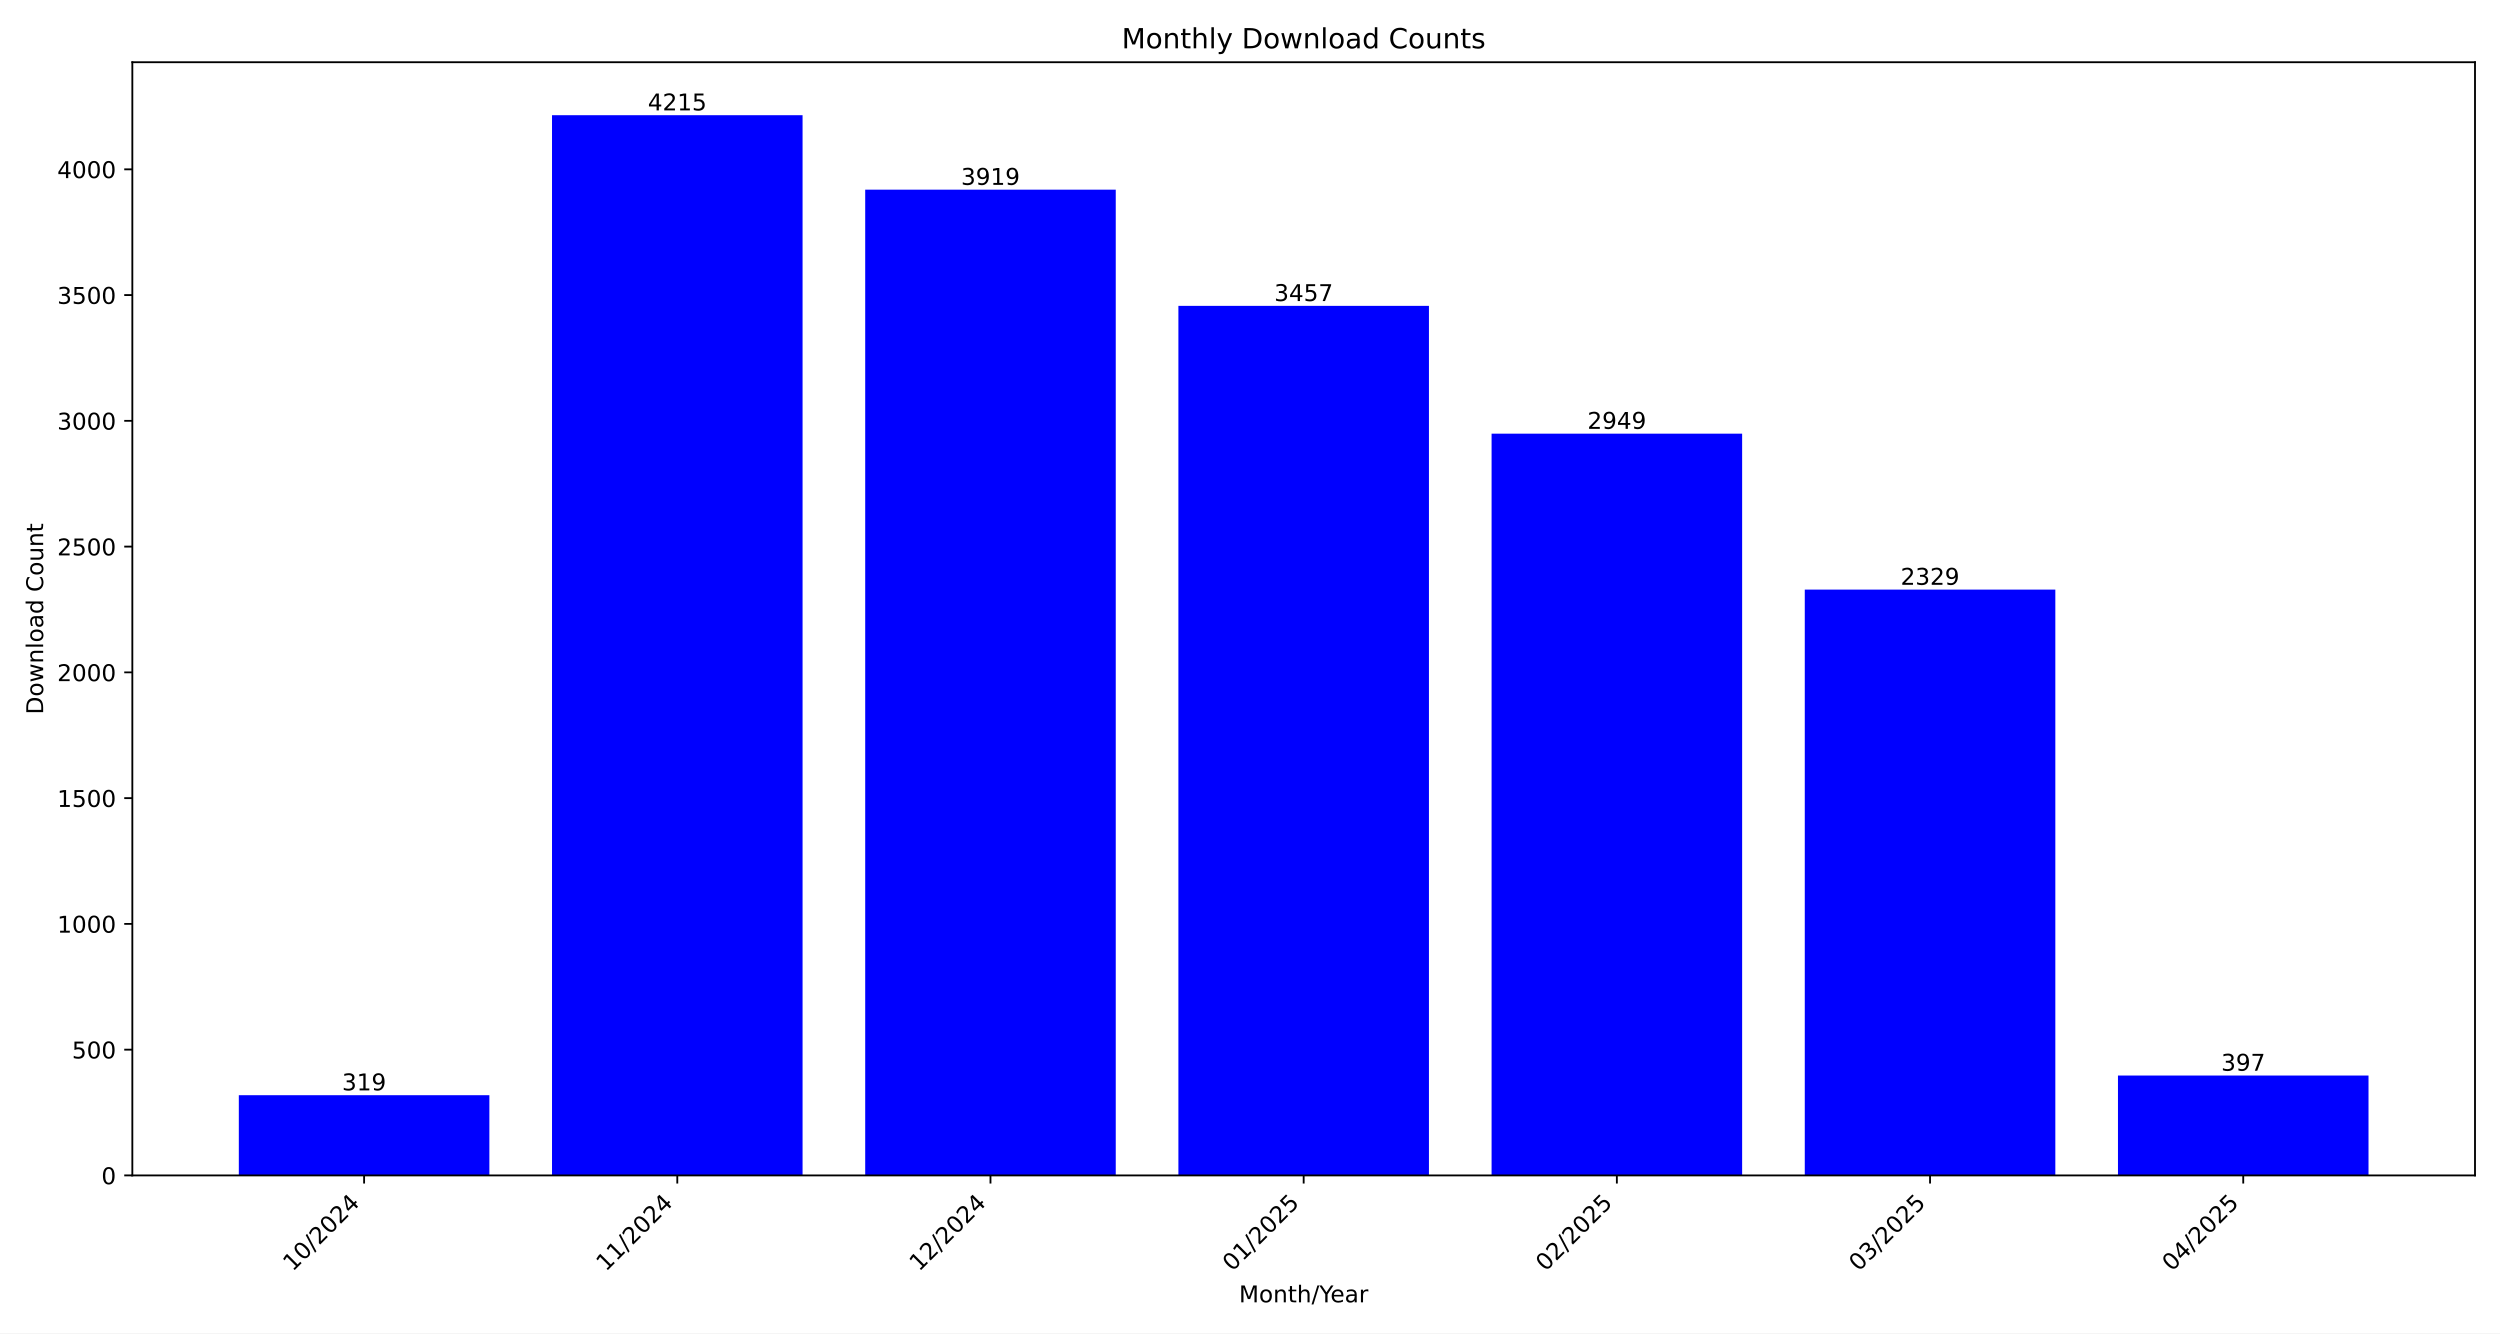
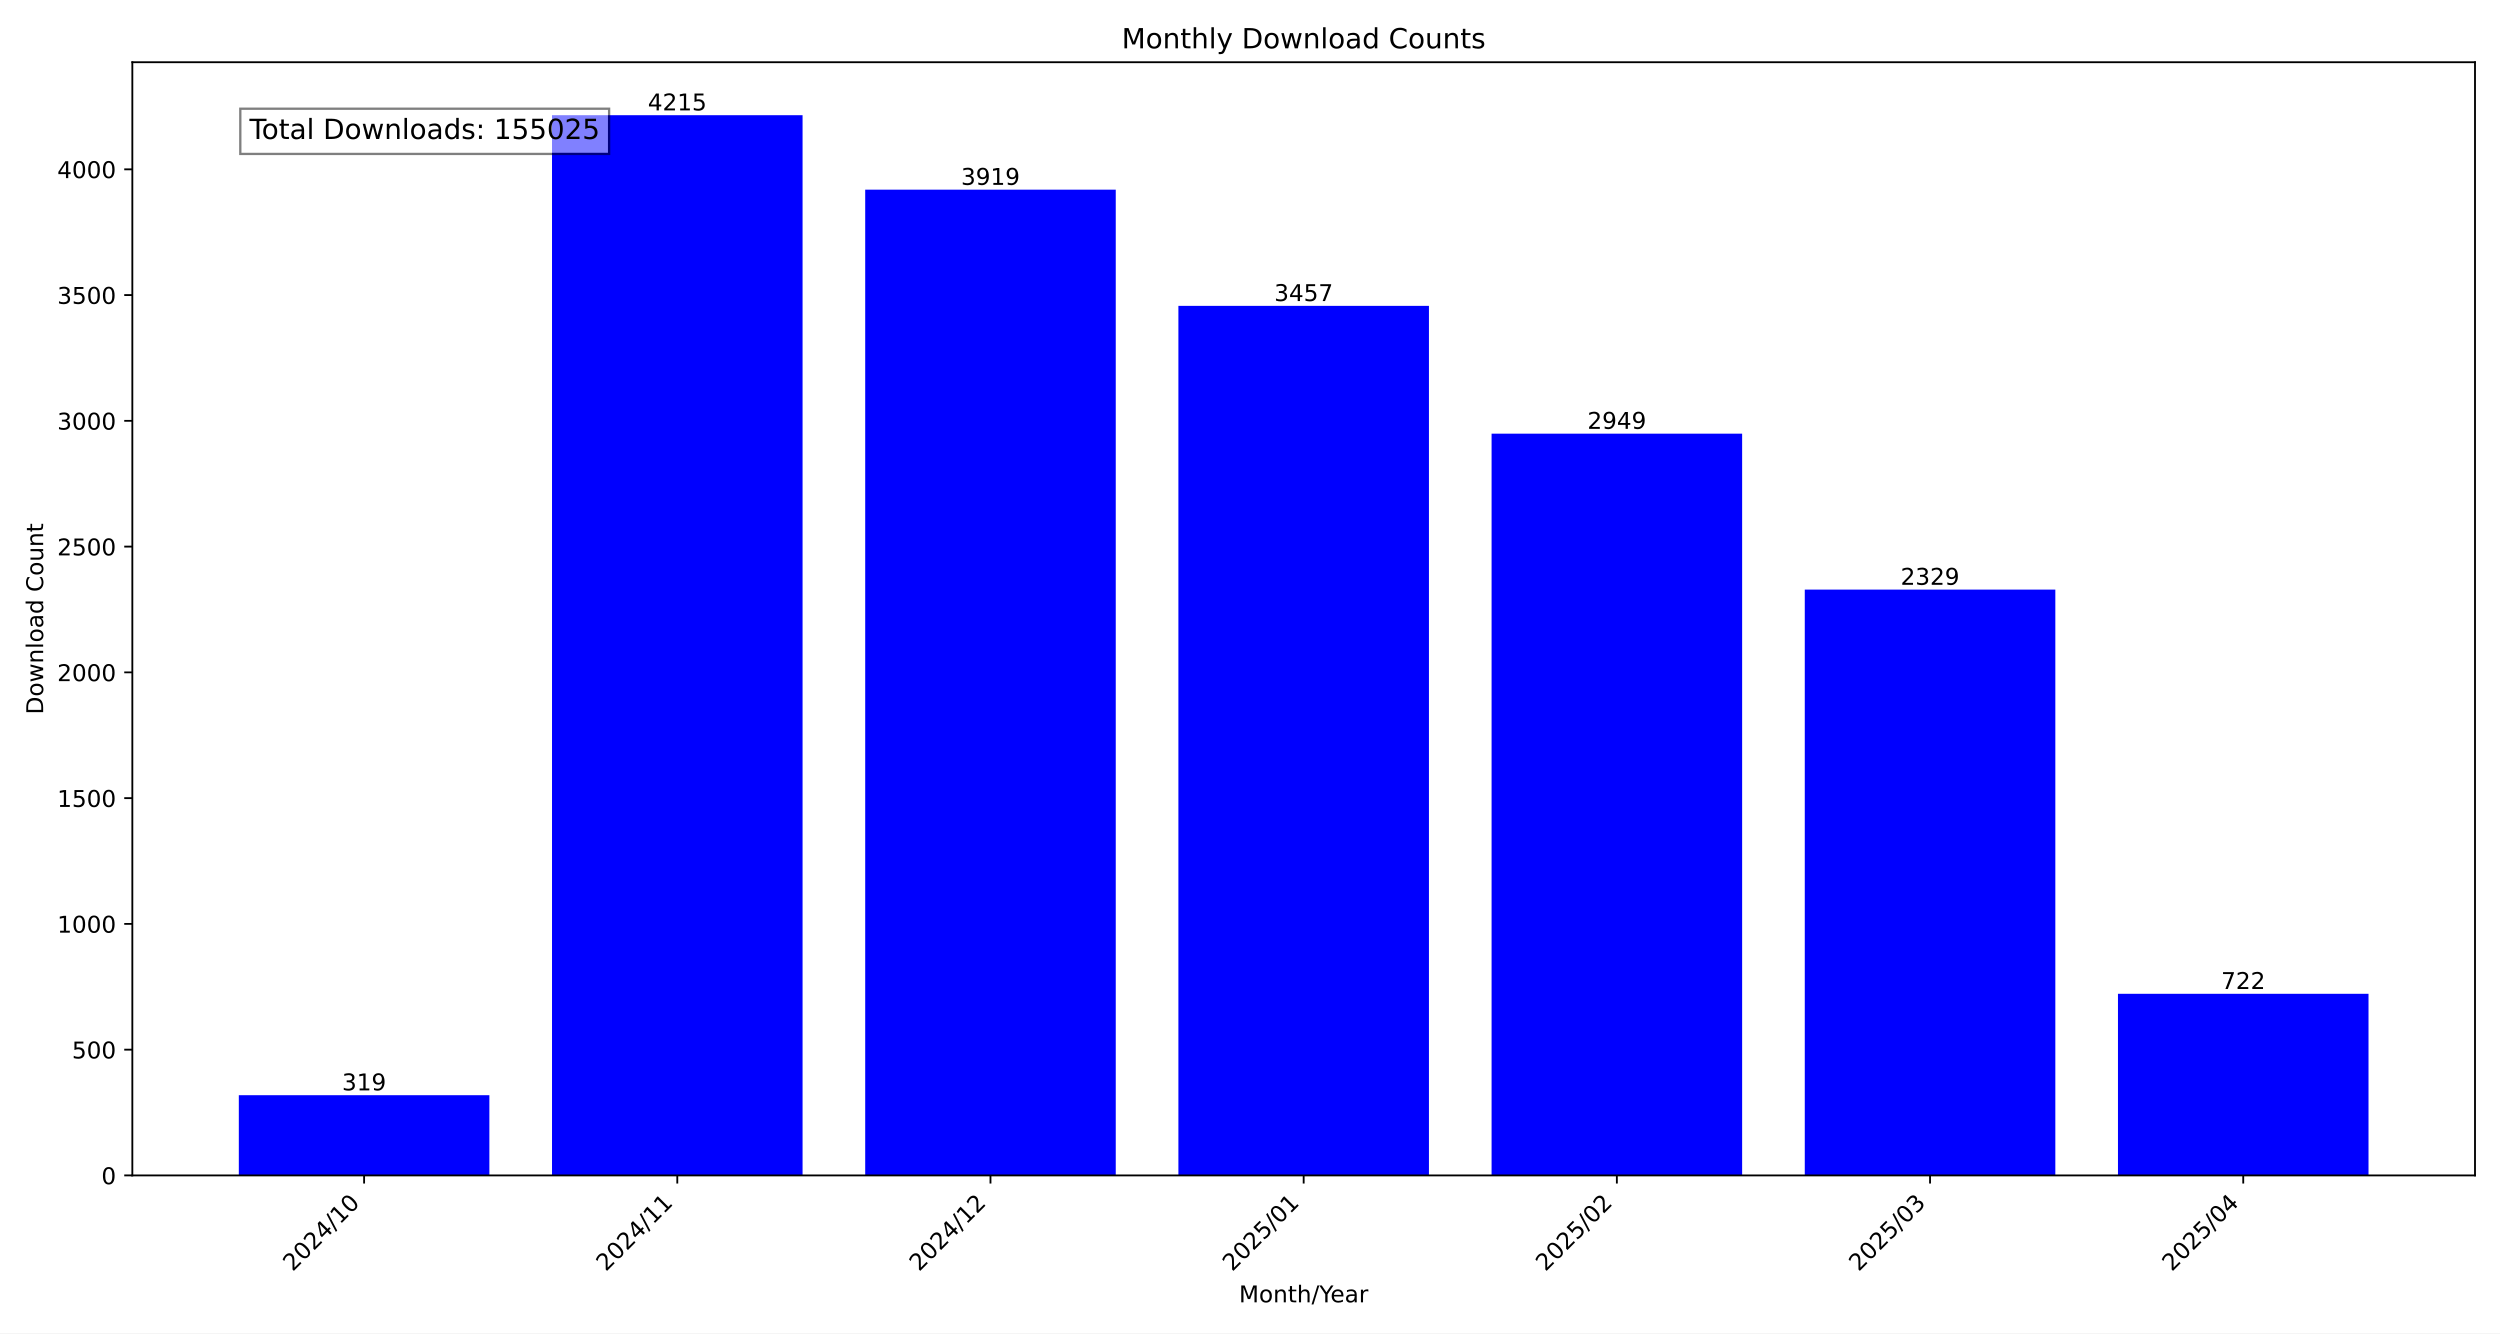
<svg xmlns="http://www.w3.org/2000/svg" xmlns:xlink="http://www.w3.org/1999/xlink" width="1080pt" height="576pt" viewBox="0 0 1080 576" version="1.1">
  <defs>
    <style type="text/css">*{stroke-linejoin: round; stroke-linecap: butt}</style>
  </defs>
  <g id="figure_1">
    <g id="patch_1">
      <path d="M 0 576  L 1080 576  L 1080 0  L 0 0  z " style="fill: #ffffff" />
    </g>
    <g id="axes_1">
      <g id="patch_2">
        <path d="M 57.17 507.782  L 1069.2 507.782  L 1069.2 26.88  L 57.17 26.88  z " style="fill: #ffffff" />
      </g>
      <g id="patch_3">
-         <path d="M 103.171 507.782  L 211.41 507.782  L 211.41 473.119  L 103.171 473.119  z " clip-path="url(#p1154b52219)" style="fill: #0000ff" />
+         <path d="M 103.171 507.782  L 211.41 507.782  L 211.41 473.119  L 103.171 473.119  z " clip-path="url(#p91e2929de5)" style="fill: #0000ff" />
      </g>
      <g id="patch_4">
-         <path d="M 238.469 507.782  L 346.708 507.782  L 346.708 49.78  L 238.469 49.78  z " clip-path="url(#p1154b52219)" style="fill: #0000ff" />
+         <path d="M 238.469 507.782  L 346.708 507.782  L 346.708 49.78  L 238.469 49.78  z " clip-path="url(#p91e2929de5)" style="fill: #0000ff" />
      </g>
      <g id="patch_5">
-         <path d="M 373.768 507.782  L 482.006 507.782  L 482.006 81.943  L 373.768 81.943  z " clip-path="url(#p1154b52219)" style="fill: #0000ff" />
+         <path d="M 373.768 507.782  L 482.006 507.782  L 482.006 81.943  L 373.768 81.943  z " clip-path="url(#p91e2929de5)" style="fill: #0000ff" />
      </g>
      <g id="patch_6">
-         <path d="M 509.066 507.782  L 617.304 507.782  L 617.304 132.144  L 509.066 132.144  z " clip-path="url(#p1154b52219)" style="fill: #0000ff" />
+         <path d="M 509.066 507.782  L 617.304 507.782  L 617.304 132.144  L 509.066 132.144  z " clip-path="url(#p91e2929de5)" style="fill: #0000ff" />
      </g>
      <g id="patch_7">
-         <path d="M 644.364 507.782  L 752.602 507.782  L 752.602 187.344  L 644.364 187.344  z " clip-path="url(#p1154b52219)" style="fill: #0000ff" />
+         <path d="M 644.364 507.782  L 752.602 507.782  L 752.602 187.344  L 644.364 187.344  z " clip-path="url(#p91e2929de5)" style="fill: #0000ff" />
      </g>
      <g id="patch_8">
-         <path d="M 779.662 507.782  L 887.901 507.782  L 887.901 254.713  L 779.662 254.713  z " clip-path="url(#p1154b52219)" style="fill: #0000ff" />
+         <path d="M 779.662 507.782  L 887.901 507.782  L 887.901 254.713  L 779.662 254.713  z " clip-path="url(#p91e2929de5)" style="fill: #0000ff" />
      </g>
      <g id="patch_9">
-         <path d="M 914.96 507.782  L 1023.199 507.782  L 1023.199 464.644  L 914.96 464.644  z " clip-path="url(#p1154b52219)" style="fill: #0000ff" />
+         <path d="M 914.96 507.782  L 1023.199 507.782  L 1023.199 429.329  L 914.96 429.329  z " clip-path="url(#p91e2929de5)" style="fill: #0000ff" />
      </g>
      <g id="matplotlib.axis_1">
        <g id="xtick_1">
          <g id="line2d_1">
            <defs>
-               <path id="mf50c41697f" d="M 0 0  L 0 3.5  " style="stroke: #000000; stroke-width: 0.8" />
+               <path id="m650f4f6c15" d="M 0 0  L 0 3.5  " style="stroke: #000000; stroke-width: 0.8" />
            </defs>
            <g>
-               <use xlink:href="#mf50c41697f" x="157.291" y="507.782" style="stroke: #000000; stroke-width: 0.8" />
+               <use xlink:href="#m650f4f6c15" x="157.291" y="507.782" style="stroke: #000000; stroke-width: 0.8" />
            </g>
          </g>
          <g id="text_1">
            <g transform="translate(126.4442 549.5306) rotate(-45) scale(0.1 -0.1)">
              <defs>
+                 <path id="DejaVuSans-32" d="M 1228 531  L 3431 531  L 3431 0  L 469 0  L 469 531  Q 828 903 1448 1529  Q 2069 2156 2228 2338  Q 2531 2678 2651 2914  Q 2772 3150 2772 3378  Q 2772 3750 2511 3984  Q 2250 4219 1831 4219  Q 1534 4219 1204 4116  Q 875 4013 500 3803  L 500 4441  Q 881 4594 1212 4672  Q 1544 4750 1819 4750  Q 2544 4750 2975 4387  Q 3406 4025 3406 3419  Q 3406 3131 3298 2873  Q 3191 2616 2906 2266  Q 2828 2175 2409 1742  Q 1991 1309 1228 531  z " transform="scale(0.015625)" />
+                 <path id="DejaVuSans-30" d="M 2034 4250  Q 1547 4250 1301 3770  Q 1056 3291 1056 2328  Q 1056 1369 1301 889  Q 1547 409 2034 409  Q 2525 409 2770 889  Q 3016 1369 3016 2328  Q 3016 3291 2770 3770  Q 2525 4250 2034 4250  z M 2034 4750  Q 2819 4750 3233 4129  Q 3647 3509 3647 2328  Q 3647 1150 3233 529  Q 2819 -91 2034 -91  Q 1250 -91 836 529  Q 422 1150 422 2328  Q 422 3509 836 4129  Q 1250 4750 2034 4750  z " transform="scale(0.015625)" />
+                 <path id="DejaVuSans-34" d="M 2419 4116  L 825 1625  L 2419 1625  L 2419 4116  z M 2253 4666  L 3047 4666  L 3047 1625  L 3713 1625  L 3713 1100  L 3047 1100  L 3047 0  L 2419 0  L 2419 1100  L 313 1100  L 313 1709  L 2253 4666  z " transform="scale(0.015625)" />
+                 <path id="DejaVuSans-2f" d="M 1625 4666  L 2156 4666  L 531 -594  L 0 -594  L 1625 4666  z " transform="scale(0.015625)" />
                <path id="DejaVuSans-31" d="M 794 531  L 1825 531  L 1825 4091  L 703 3866  L 703 4441  L 1819 4666  L 2450 4666  L 2450 531  L 3481 531  L 3481 0  L 794 0  L 794 531  z " transform="scale(0.015625)" />
-                 <path id="DejaVuSans-30" d="M 2034 4250  Q 1547 4250 1301 3770  Q 1056 3291 1056 2328  Q 1056 1369 1301 889  Q 1547 409 2034 409  Q 2525 409 2770 889  Q 3016 1369 3016 2328  Q 3016 3291 2770 3770  Q 2525 4250 2034 4250  z M 2034 4750  Q 2819 4750 3233 4129  Q 3647 3509 3647 2328  Q 3647 1150 3233 529  Q 2819 -91 2034 -91  Q 1250 -91 836 529  Q 422 1150 422 2328  Q 422 3509 836 4129  Q 1250 4750 2034 4750  z " transform="scale(0.015625)" />
-                 <path id="DejaVuSans-2f" d="M 1625 4666  L 2156 4666  L 531 -594  L 0 -594  L 1625 4666  z " transform="scale(0.015625)" />
-                 <path id="DejaVuSans-32" d="M 1228 531  L 3431 531  L 3431 0  L 469 0  L 469 531  Q 828 903 1448 1529  Q 2069 2156 2228 2338  Q 2531 2678 2651 2914  Q 2772 3150 2772 3378  Q 2772 3750 2511 3984  Q 2250 4219 1831 4219  Q 1534 4219 1204 4116  Q 875 4013 500 3803  L 500 4441  Q 881 4594 1212 4672  Q 1544 4750 1819 4750  Q 2544 4750 2975 4387  Q 3406 4025 3406 3419  Q 3406 3131 3298 2873  Q 3191 2616 2906 2266  Q 2828 2175 2409 1742  Q 1991 1309 1228 531  z " transform="scale(0.015625)" />
-                 <path id="DejaVuSans-34" d="M 2419 4116  L 825 1625  L 2419 1625  L 2419 4116  z M 2253 4666  L 3047 4666  L 3047 1625  L 3713 1625  L 3713 1100  L 3047 1100  L 3047 0  L 2419 0  L 2419 1100  L 313 1100  L 313 1709  L 2253 4666  z " transform="scale(0.015625)" />
              </defs>
-               <use xlink:href="#DejaVuSans-31" />
-               <use xlink:href="#DejaVuSans-30" x="63.623" />
-               <use xlink:href="#DejaVuSans-2f" x="127.246" />
-               <use xlink:href="#DejaVuSans-32" x="160.938" />
-               <use xlink:href="#DejaVuSans-30" x="224.561" />
-               <use xlink:href="#DejaVuSans-32" x="288.184" />
-               <use xlink:href="#DejaVuSans-34" x="351.807" />
+               <use xlink:href="#DejaVuSans-32" />
+               <use xlink:href="#DejaVuSans-30" x="63.623" />
+               <use xlink:href="#DejaVuSans-32" x="127.246" />
+               <use xlink:href="#DejaVuSans-34" x="190.869" />
+               <use xlink:href="#DejaVuSans-2f" x="254.492" />
+               <use xlink:href="#DejaVuSans-31" x="288.184" />
+               <use xlink:href="#DejaVuSans-30" x="351.807" />
            </g>
          </g>
        </g>
        <g id="xtick_2">
          <g id="line2d_2">
            <g>
-               <use xlink:href="#mf50c41697f" x="292.589" y="507.782" style="stroke: #000000; stroke-width: 0.8" />
+               <use xlink:href="#m650f4f6c15" x="292.589" y="507.782" style="stroke: #000000; stroke-width: 0.8" />
            </g>
          </g>
          <g id="text_2">
            <g transform="translate(261.7423 549.5306) rotate(-45) scale(0.1 -0.1)">
-               <use xlink:href="#DejaVuSans-31" />
-               <use xlink:href="#DejaVuSans-31" x="63.623" />
-               <use xlink:href="#DejaVuSans-2f" x="127.246" />
-               <use xlink:href="#DejaVuSans-32" x="160.938" />
-               <use xlink:href="#DejaVuSans-30" x="224.561" />
-               <use xlink:href="#DejaVuSans-32" x="288.184" />
-               <use xlink:href="#DejaVuSans-34" x="351.807" />
+               <use xlink:href="#DejaVuSans-32" />
+               <use xlink:href="#DejaVuSans-30" x="63.623" />
+               <use xlink:href="#DejaVuSans-32" x="127.246" />
+               <use xlink:href="#DejaVuSans-34" x="190.869" />
+               <use xlink:href="#DejaVuSans-2f" x="254.492" />
+               <use xlink:href="#DejaVuSans-31" x="288.184" />
+               <use xlink:href="#DejaVuSans-31" x="351.807" />
            </g>
          </g>
        </g>
        <g id="xtick_3">
          <g id="line2d_3">
            <g>
-               <use xlink:href="#mf50c41697f" x="427.887" y="507.782" style="stroke: #000000; stroke-width: 0.8" />
+               <use xlink:href="#m650f4f6c15" x="427.887" y="507.782" style="stroke: #000000; stroke-width: 0.8" />
            </g>
          </g>
          <g id="text_3">
            <g transform="translate(397.0404 549.5306) rotate(-45) scale(0.1 -0.1)">
-               <use xlink:href="#DejaVuSans-31" />
-               <use xlink:href="#DejaVuSans-32" x="63.623" />
-               <use xlink:href="#DejaVuSans-2f" x="127.246" />
-               <use xlink:href="#DejaVuSans-32" x="160.938" />
-               <use xlink:href="#DejaVuSans-30" x="224.561" />
-               <use xlink:href="#DejaVuSans-32" x="288.184" />
-               <use xlink:href="#DejaVuSans-34" x="351.807" />
+               <use xlink:href="#DejaVuSans-32" />
+               <use xlink:href="#DejaVuSans-30" x="63.623" />
+               <use xlink:href="#DejaVuSans-32" x="127.246" />
+               <use xlink:href="#DejaVuSans-34" x="190.869" />
+               <use xlink:href="#DejaVuSans-2f" x="254.492" />
+               <use xlink:href="#DejaVuSans-31" x="288.184" />
+               <use xlink:href="#DejaVuSans-32" x="351.807" />
            </g>
          </g>
        </g>
        <g id="xtick_4">
          <g id="line2d_4">
            <g>
-               <use xlink:href="#mf50c41697f" x="563.185" y="507.782" style="stroke: #000000; stroke-width: 0.8" />
+               <use xlink:href="#m650f4f6c15" x="563.185" y="507.782" style="stroke: #000000; stroke-width: 0.8" />
            </g>
          </g>
          <g id="text_4">
            <g transform="translate(532.3386 549.5306) rotate(-45) scale(0.1 -0.1)">
              <defs>
                <path id="DejaVuSans-35" d="M 691 4666  L 3169 4666  L 3169 4134  L 1269 4134  L 1269 2991  Q 1406 3038 1543 3061  Q 1681 3084 1819 3084  Q 2600 3084 3056 2656  Q 3513 2228 3513 1497  Q 3513 744 3044 326  Q 2575 -91 1722 -91  Q 1428 -91 1123 -41  Q 819 9 494 109  L 494 744  Q 775 591 1075 516  Q 1375 441 1709 441  Q 2250 441 2565 725  Q 2881 1009 2881 1497  Q 2881 1984 2565 2268  Q 2250 2553 1709 2553  Q 1456 2553 1204 2497  Q 953 2441 691 2322  L 691 4666  z " transform="scale(0.015625)" />
              </defs>
-               <use xlink:href="#DejaVuSans-30" />
-               <use xlink:href="#DejaVuSans-31" x="63.623" />
-               <use xlink:href="#DejaVuSans-2f" x="127.246" />
-               <use xlink:href="#DejaVuSans-32" x="160.938" />
-               <use xlink:href="#DejaVuSans-30" x="224.561" />
-               <use xlink:href="#DejaVuSans-32" x="288.184" />
-               <use xlink:href="#DejaVuSans-35" x="351.807" />
+               <use xlink:href="#DejaVuSans-32" />
+               <use xlink:href="#DejaVuSans-30" x="63.623" />
+               <use xlink:href="#DejaVuSans-32" x="127.246" />
+               <use xlink:href="#DejaVuSans-35" x="190.869" />
+               <use xlink:href="#DejaVuSans-2f" x="254.492" />
+               <use xlink:href="#DejaVuSans-30" x="288.184" />
+               <use xlink:href="#DejaVuSans-31" x="351.807" />
            </g>
          </g>
        </g>
        <g id="xtick_5">
          <g id="line2d_5">
            <g>
-               <use xlink:href="#mf50c41697f" x="698.483" y="507.782" style="stroke: #000000; stroke-width: 0.8" />
+               <use xlink:href="#m650f4f6c15" x="698.483" y="507.782" style="stroke: #000000; stroke-width: 0.8" />
            </g>
          </g>
          <g id="text_5">
            <g transform="translate(667.6367 549.5306) rotate(-45) scale(0.1 -0.1)">
-               <use xlink:href="#DejaVuSans-30" />
-               <use xlink:href="#DejaVuSans-32" x="63.623" />
-               <use xlink:href="#DejaVuSans-2f" x="127.246" />
-               <use xlink:href="#DejaVuSans-32" x="160.938" />
-               <use xlink:href="#DejaVuSans-30" x="224.561" />
-               <use xlink:href="#DejaVuSans-32" x="288.184" />
-               <use xlink:href="#DejaVuSans-35" x="351.807" />
+               <use xlink:href="#DejaVuSans-32" />
+               <use xlink:href="#DejaVuSans-30" x="63.623" />
+               <use xlink:href="#DejaVuSans-32" x="127.246" />
+               <use xlink:href="#DejaVuSans-35" x="190.869" />
+               <use xlink:href="#DejaVuSans-2f" x="254.492" />
+               <use xlink:href="#DejaVuSans-30" x="288.184" />
+               <use xlink:href="#DejaVuSans-32" x="351.807" />
            </g>
          </g>
        </g>
        <g id="xtick_6">
          <g id="line2d_6">
            <g>
-               <use xlink:href="#mf50c41697f" x="833.781" y="507.782" style="stroke: #000000; stroke-width: 0.8" />
+               <use xlink:href="#m650f4f6c15" x="833.781" y="507.782" style="stroke: #000000; stroke-width: 0.8" />
            </g>
          </g>
          <g id="text_6">
            <g transform="translate(802.9348 549.5306) rotate(-45) scale(0.1 -0.1)">
              <defs>
                <path id="DejaVuSans-33" d="M 2597 2516  Q 3050 2419 3304 2112  Q 3559 1806 3559 1356  Q 3559 666 3084 287  Q 2609 -91 1734 -91  Q 1441 -91 1130 -33  Q 819 25 488 141  L 488 750  Q 750 597 1062 519  Q 1375 441 1716 441  Q 2309 441 2620 675  Q 2931 909 2931 1356  Q 2931 1769 2642 2001  Q 2353 2234 1838 2234  L 1294 2234  L 1294 2753  L 1863 2753  Q 2328 2753 2575 2939  Q 2822 3125 2822 3475  Q 2822 3834 2567 4026  Q 2313 4219 1838 4219  Q 1578 4219 1281 4162  Q 984 4106 628 3988  L 628 4550  Q 988 4650 1302 4700  Q 1616 4750 1894 4750  Q 2613 4750 3031 4423  Q 3450 4097 3450 3541  Q 3450 3153 3228 2886  Q 3006 2619 2597 2516  z " transform="scale(0.015625)" />
              </defs>
-               <use xlink:href="#DejaVuSans-30" />
-               <use xlink:href="#DejaVuSans-33" x="63.623" />
-               <use xlink:href="#DejaVuSans-2f" x="127.246" />
-               <use xlink:href="#DejaVuSans-32" x="160.938" />
-               <use xlink:href="#DejaVuSans-30" x="224.561" />
-               <use xlink:href="#DejaVuSans-32" x="288.184" />
-               <use xlink:href="#DejaVuSans-35" x="351.807" />
+               <use xlink:href="#DejaVuSans-32" />
+               <use xlink:href="#DejaVuSans-30" x="63.623" />
+               <use xlink:href="#DejaVuSans-32" x="127.246" />
+               <use xlink:href="#DejaVuSans-35" x="190.869" />
+               <use xlink:href="#DejaVuSans-2f" x="254.492" />
+               <use xlink:href="#DejaVuSans-30" x="288.184" />
+               <use xlink:href="#DejaVuSans-33" x="351.807" />
            </g>
          </g>
        </g>
        <g id="xtick_7">
          <g id="line2d_7">
            <g>
-               <use xlink:href="#mf50c41697f" x="969.079" y="507.782" style="stroke: #000000; stroke-width: 0.8" />
+               <use xlink:href="#m650f4f6c15" x="969.079" y="507.782" style="stroke: #000000; stroke-width: 0.8" />
            </g>
          </g>
          <g id="text_7">
            <g transform="translate(938.233 549.5306) rotate(-45) scale(0.1 -0.1)">
-               <use xlink:href="#DejaVuSans-30" />
-               <use xlink:href="#DejaVuSans-34" x="63.623" />
-               <use xlink:href="#DejaVuSans-2f" x="127.246" />
-               <use xlink:href="#DejaVuSans-32" x="160.938" />
-               <use xlink:href="#DejaVuSans-30" x="224.561" />
-               <use xlink:href="#DejaVuSans-32" x="288.184" />
-               <use xlink:href="#DejaVuSans-35" x="351.807" />
+               <use xlink:href="#DejaVuSans-32" />
+               <use xlink:href="#DejaVuSans-30" x="63.623" />
+               <use xlink:href="#DejaVuSans-32" x="127.246" />
+               <use xlink:href="#DejaVuSans-35" x="190.869" />
+               <use xlink:href="#DejaVuSans-2f" x="254.492" />
+               <use xlink:href="#DejaVuSans-30" x="288.184" />
+               <use xlink:href="#DejaVuSans-34" x="351.807" />
            </g>
          </g>
        </g>
        <g id="text_8">
          <g transform="translate(535.242 562.5996) scale(0.1 -0.1)">
            <defs>
              <path id="DejaVuSans-4d" d="M 628 4666  L 1569 4666  L 2759 1491  L 3956 4666  L 4897 4666  L 4897 0  L 4281 0  L 4281 4097  L 3078 897  L 2444 897  L 1241 4097  L 1241 0  L 628 0  L 628 4666  z " transform="scale(0.015625)" />
              <path id="DejaVuSans-6f" d="M 1959 3097  Q 1497 3097 1228 2736  Q 959 2375 959 1747  Q 959 1119 1226 758  Q 1494 397 1959 397  Q 2419 397 2687 759  Q 2956 1122 2956 1747  Q 2956 2369 2687 2733  Q 2419 3097 1959 3097  z M 1959 3584  Q 2709 3584 3137 3096  Q 3566 2609 3566 1747  Q 3566 888 3137 398  Q 2709 -91 1959 -91  Q 1206 -91 779 398  Q 353 888 353 1747  Q 353 2609 779 3096  Q 1206 3584 1959 3584  z " transform="scale(0.015625)" />
              <path id="DejaVuSans-6e" d="M 3513 2113  L 3513 0  L 2938 0  L 2938 2094  Q 2938 2591 2744 2837  Q 2550 3084 2163 3084  Q 1697 3084 1428 2787  Q 1159 2491 1159 1978  L 1159 0  L 581 0  L 581 3500  L 1159 3500  L 1159 2956  Q 1366 3272 1645 3428  Q 1925 3584 2291 3584  Q 2894 3584 3203 3211  Q 3513 2838 3513 2113  z " transform="scale(0.015625)" />
              <path id="DejaVuSans-74" d="M 1172 4494  L 1172 3500  L 2356 3500  L 2356 3053  L 1172 3053  L 1172 1153  Q 1172 725 1289 603  Q 1406 481 1766 481  L 2356 481  L 2356 0  L 1766 0  Q 1100 0 847 248  Q 594 497 594 1153  L 594 3053  L 172 3053  L 172 3500  L 594 3500  L 594 4494  L 1172 4494  z " transform="scale(0.015625)" />
              <path id="DejaVuSans-68" d="M 3513 2113  L 3513 0  L 2938 0  L 2938 2094  Q 2938 2591 2744 2837  Q 2550 3084 2163 3084  Q 1697 3084 1428 2787  Q 1159 2491 1159 1978  L 1159 0  L 581 0  L 581 4863  L 1159 4863  L 1159 2956  Q 1366 3272 1645 3428  Q 1925 3584 2291 3584  Q 2894 3584 3203 3211  Q 3513 2838 3513 2113  z " transform="scale(0.015625)" />
              <path id="DejaVuSans-59" d="M -13 4666  L 666 4666  L 1959 2747  L 3244 4666  L 3922 4666  L 2272 2222  L 2272 0  L 1638 0  L 1638 2222  L -13 4666  z " transform="scale(0.015625)" />
              <path id="DejaVuSans-65" d="M 3597 1894  L 3597 1613  L 953 1613  Q 991 1019 1311 708  Q 1631 397 2203 397  Q 2534 397 2845 478  Q 3156 559 3463 722  L 3463 178  Q 3153 47 2828 -22  Q 2503 -91 2169 -91  Q 1331 -91 842 396  Q 353 884 353 1716  Q 353 2575 817 3079  Q 1281 3584 2069 3584  Q 2775 3584 3186 3129  Q 3597 2675 3597 1894  z M 3022 2063  Q 3016 2534 2758 2815  Q 2500 3097 2075 3097  Q 1594 3097 1305 2825  Q 1016 2553 972 2059  L 3022 2063  z " transform="scale(0.015625)" />
              <path id="DejaVuSans-61" d="M 2194 1759  Q 1497 1759 1228 1600  Q 959 1441 959 1056  Q 959 750 1161 570  Q 1363 391 1709 391  Q 2188 391 2477 730  Q 2766 1069 2766 1631  L 2766 1759  L 2194 1759  z M 3341 1997  L 3341 0  L 2766 0  L 2766 531  Q 2569 213 2275 61  Q 1981 -91 1556 -91  Q 1019 -91 701 211  Q 384 513 384 1019  Q 384 1609 779 1909  Q 1175 2209 1959 2209  L 2766 2209  L 2766 2266  Q 2766 2663 2505 2880  Q 2244 3097 1772 3097  Q 1472 3097 1187 3025  Q 903 2953 641 2809  L 641 3341  Q 956 3463 1253 3523  Q 1550 3584 1831 3584  Q 2591 3584 2966 3190  Q 3341 2797 3341 1997  z " transform="scale(0.015625)" />
              <path id="DejaVuSans-72" d="M 2631 2963  Q 2534 3019 2420 3045  Q 2306 3072 2169 3072  Q 1681 3072 1420 2755  Q 1159 2438 1159 1844  L 1159 0  L 581 0  L 581 3500  L 1159 3500  L 1159 2956  Q 1341 3275 1631 3429  Q 1922 3584 2338 3584  Q 2397 3584 2469 3576  Q 2541 3569 2628 3553  L 2631 2963  z " transform="scale(0.015625)" />
            </defs>
            <use xlink:href="#DejaVuSans-4d" />
            <use xlink:href="#DejaVuSans-6f" x="86.279" />
            <use xlink:href="#DejaVuSans-6e" x="147.461" />
            <use xlink:href="#DejaVuSans-74" x="210.84" />
            <use xlink:href="#DejaVuSans-68" x="250.049" />
            <use xlink:href="#DejaVuSans-2f" x="313.428" />
            <use xlink:href="#DejaVuSans-59" x="347.119" />
            <use xlink:href="#DejaVuSans-65" x="394.953" />
            <use xlink:href="#DejaVuSans-61" x="456.477" />
            <use xlink:href="#DejaVuSans-72" x="517.756" />
          </g>
        </g>
      </g>
      <g id="matplotlib.axis_2">
        <g id="ytick_1">
          <g id="line2d_8">
            <defs>
-               <path id="m2b2e881f0e" d="M 0 0  L -3.5 0  " style="stroke: #000000; stroke-width: 0.8" />
+               <path id="m2469fc32f0" d="M 0 0  L -3.5 0  " style="stroke: #000000; stroke-width: 0.8" />
            </defs>
            <g>
-               <use xlink:href="#m2b2e881f0e" x="57.17" y="507.782" style="stroke: #000000; stroke-width: 0.8" />
+               <use xlink:href="#m2469fc32f0" x="57.17" y="507.782" style="stroke: #000000; stroke-width: 0.8" />
            </g>
          </g>
          <g id="text_9">
            <g transform="translate(43.8075 511.581) scale(0.1 -0.1)">
              <use xlink:href="#DejaVuSans-30" />
            </g>
          </g>
        </g>
        <g id="ytick_2">
          <g id="line2d_9">
            <g>
-               <use xlink:href="#m2b2e881f0e" x="57.17" y="453.452" style="stroke: #000000; stroke-width: 0.8" />
+               <use xlink:href="#m2469fc32f0" x="57.17" y="453.452" style="stroke: #000000; stroke-width: 0.8" />
            </g>
          </g>
          <g id="text_10">
            <g transform="translate(31.0825 457.251) scale(0.1 -0.1)">
              <use xlink:href="#DejaVuSans-35" />
              <use xlink:href="#DejaVuSans-30" x="63.623" />
              <use xlink:href="#DejaVuSans-30" x="127.246" />
            </g>
          </g>
        </g>
        <g id="ytick_3">
          <g id="line2d_10">
            <g>
-               <use xlink:href="#m2b2e881f0e" x="57.17" y="399.122" style="stroke: #000000; stroke-width: 0.8" />
+               <use xlink:href="#m2469fc32f0" x="57.17" y="399.122" style="stroke: #000000; stroke-width: 0.8" />
            </g>
          </g>
          <g id="text_11">
            <g transform="translate(24.72 402.921) scale(0.1 -0.1)">
              <use xlink:href="#DejaVuSans-31" />
              <use xlink:href="#DejaVuSans-30" x="63.623" />
              <use xlink:href="#DejaVuSans-30" x="127.246" />
              <use xlink:href="#DejaVuSans-30" x="190.869" />
            </g>
          </g>
        </g>
        <g id="ytick_4">
          <g id="line2d_11">
            <g>
-               <use xlink:href="#m2b2e881f0e" x="57.17" y="344.792" style="stroke: #000000; stroke-width: 0.8" />
+               <use xlink:href="#m2469fc32f0" x="57.17" y="344.792" style="stroke: #000000; stroke-width: 0.8" />
            </g>
          </g>
          <g id="text_12">
            <g transform="translate(24.72 348.5911) scale(0.1 -0.1)">
              <use xlink:href="#DejaVuSans-31" />
              <use xlink:href="#DejaVuSans-35" x="63.623" />
              <use xlink:href="#DejaVuSans-30" x="127.246" />
              <use xlink:href="#DejaVuSans-30" x="190.869" />
            </g>
          </g>
        </g>
        <g id="ytick_5">
          <g id="line2d_12">
            <g>
-               <use xlink:href="#m2b2e881f0e" x="57.17" y="290.462" style="stroke: #000000; stroke-width: 0.8" />
+               <use xlink:href="#m2469fc32f0" x="57.17" y="290.462" style="stroke: #000000; stroke-width: 0.8" />
            </g>
          </g>
          <g id="text_13">
            <g transform="translate(24.72 294.2611) scale(0.1 -0.1)">
              <use xlink:href="#DejaVuSans-32" />
              <use xlink:href="#DejaVuSans-30" x="63.623" />
              <use xlink:href="#DejaVuSans-30" x="127.246" />
              <use xlink:href="#DejaVuSans-30" x="190.869" />
            </g>
          </g>
        </g>
        <g id="ytick_6">
          <g id="line2d_13">
            <g>
-               <use xlink:href="#m2b2e881f0e" x="57.17" y="236.132" style="stroke: #000000; stroke-width: 0.8" />
+               <use xlink:href="#m2469fc32f0" x="57.17" y="236.132" style="stroke: #000000; stroke-width: 0.8" />
            </g>
          </g>
          <g id="text_14">
            <g transform="translate(24.72 239.9311) scale(0.1 -0.1)">
              <use xlink:href="#DejaVuSans-32" />
              <use xlink:href="#DejaVuSans-35" x="63.623" />
              <use xlink:href="#DejaVuSans-30" x="127.246" />
              <use xlink:href="#DejaVuSans-30" x="190.869" />
            </g>
          </g>
        </g>
        <g id="ytick_7">
          <g id="line2d_14">
            <g>
-               <use xlink:href="#m2b2e881f0e" x="57.17" y="181.802" style="stroke: #000000; stroke-width: 0.8" />
+               <use xlink:href="#m2469fc32f0" x="57.17" y="181.802" style="stroke: #000000; stroke-width: 0.8" />
            </g>
          </g>
          <g id="text_15">
            <g transform="translate(24.72 185.6011) scale(0.1 -0.1)">
              <use xlink:href="#DejaVuSans-33" />
              <use xlink:href="#DejaVuSans-30" x="63.623" />
              <use xlink:href="#DejaVuSans-30" x="127.246" />
              <use xlink:href="#DejaVuSans-30" x="190.869" />
            </g>
          </g>
        </g>
        <g id="ytick_8">
          <g id="line2d_15">
            <g>
-               <use xlink:href="#m2b2e881f0e" x="57.17" y="127.472" style="stroke: #000000; stroke-width: 0.8" />
+               <use xlink:href="#m2469fc32f0" x="57.17" y="127.472" style="stroke: #000000; stroke-width: 0.8" />
            </g>
          </g>
          <g id="text_16">
            <g transform="translate(24.72 131.2712) scale(0.1 -0.1)">
              <use xlink:href="#DejaVuSans-33" />
              <use xlink:href="#DejaVuSans-35" x="63.623" />
              <use xlink:href="#DejaVuSans-30" x="127.246" />
              <use xlink:href="#DejaVuSans-30" x="190.869" />
            </g>
          </g>
        </g>
        <g id="ytick_9">
          <g id="line2d_16">
            <g>
-               <use xlink:href="#m2b2e881f0e" x="57.17" y="73.142" style="stroke: #000000; stroke-width: 0.8" />
+               <use xlink:href="#m2469fc32f0" x="57.17" y="73.142" style="stroke: #000000; stroke-width: 0.8" />
            </g>
          </g>
          <g id="text_17">
            <g transform="translate(24.72 76.94119) scale(0.1 -0.1)">
              <use xlink:href="#DejaVuSans-34" />
              <use xlink:href="#DejaVuSans-30" x="63.623" />
              <use xlink:href="#DejaVuSans-30" x="127.246" />
              <use xlink:href="#DejaVuSans-30" x="190.869" />
            </g>
          </g>
        </g>
        <g id="text_18">
          <g transform="translate(18.64031 308.6223) rotate(-90) scale(0.1 -0.1)">
            <defs>
              <path id="DejaVuSans-44" d="M 1259 4147  L 1259 519  L 2022 519  Q 2988 519 3436 956  Q 3884 1394 3884 2338  Q 3884 3275 3436 3711  Q 2988 4147 2022 4147  L 1259 4147  z M 628 4666  L 1925 4666  Q 3281 4666 3915 4102  Q 4550 3538 4550 2338  Q 4550 1131 3912 565  Q 3275 0 1925 0  L 628 0  L 628 4666  z " transform="scale(0.015625)" />
              <path id="DejaVuSans-77" d="M 269 3500  L 844 3500  L 1563 769  L 2278 3500  L 2956 3500  L 3675 769  L 4391 3500  L 4966 3500  L 4050 0  L 3372 0  L 2619 2869  L 1863 0  L 1184 0  L 269 3500  z " transform="scale(0.015625)" />
              <path id="DejaVuSans-6c" d="M 603 4863  L 1178 4863  L 1178 0  L 603 0  L 603 4863  z " transform="scale(0.015625)" />
              <path id="DejaVuSans-64" d="M 2906 2969  L 2906 4863  L 3481 4863  L 3481 0  L 2906 0  L 2906 525  Q 2725 213 2448 61  Q 2172 -91 1784 -91  Q 1150 -91 751 415  Q 353 922 353 1747  Q 353 2572 751 3078  Q 1150 3584 1784 3584  Q 2172 3584 2448 3432  Q 2725 3281 2906 2969  z M 947 1747  Q 947 1113 1208 752  Q 1469 391 1925 391  Q 2381 391 2643 752  Q 2906 1113 2906 1747  Q 2906 2381 2643 2742  Q 2381 3103 1925 3103  Q 1469 3103 1208 2742  Q 947 2381 947 1747  z " transform="scale(0.015625)" />
              <path id="DejaVuSans-20" transform="scale(0.015625)" />
              <path id="DejaVuSans-43" d="M 4122 4306  L 4122 3641  Q 3803 3938 3442 4084  Q 3081 4231 2675 4231  Q 1875 4231 1450 3742  Q 1025 3253 1025 2328  Q 1025 1406 1450 917  Q 1875 428 2675 428  Q 3081 428 3442 575  Q 3803 722 4122 1019  L 4122 359  Q 3791 134 3420 21  Q 3050 -91 2638 -91  Q 1578 -91 968 557  Q 359 1206 359 2328  Q 359 3453 968 4101  Q 1578 4750 2638 4750  Q 3056 4750 3426 4639  Q 3797 4528 4122 4306  z " transform="scale(0.015625)" />
              <path id="DejaVuSans-75" d="M 544 1381  L 544 3500  L 1119 3500  L 1119 1403  Q 1119 906 1312 657  Q 1506 409 1894 409  Q 2359 409 2629 706  Q 2900 1003 2900 1516  L 2900 3500  L 3475 3500  L 3475 0  L 2900 0  L 2900 538  Q 2691 219 2414 64  Q 2138 -91 1772 -91  Q 1169 -91 856 284  Q 544 659 544 1381  z M 1991 3584  L 1991 3584  z " transform="scale(0.015625)" />
            </defs>
            <use xlink:href="#DejaVuSans-44" />
            <use xlink:href="#DejaVuSans-6f" x="77.002" />
            <use xlink:href="#DejaVuSans-77" x="138.184" />
            <use xlink:href="#DejaVuSans-6e" x="219.971" />
            <use xlink:href="#DejaVuSans-6c" x="283.35" />
            <use xlink:href="#DejaVuSans-6f" x="311.133" />
            <use xlink:href="#DejaVuSans-61" x="372.314" />
            <use xlink:href="#DejaVuSans-64" x="433.594" />
            <use xlink:href="#DejaVuSans-20" x="497.07" />
            <use xlink:href="#DejaVuSans-43" x="528.857" />
            <use xlink:href="#DejaVuSans-6f" x="598.682" />
            <use xlink:href="#DejaVuSans-75" x="659.863" />
            <use xlink:href="#DejaVuSans-6e" x="723.242" />
            <use xlink:href="#DejaVuSans-74" x="786.621" />
          </g>
        </g>
      </g>
      <g id="patch_10">
        <path d="M 57.17 507.782  L 57.17 26.88  " style="fill: none; stroke: #000000; stroke-width: 0.8; stroke-linejoin: miter; stroke-linecap: square" />
      </g>
      <g id="patch_11">
        <path d="M 1069.2 507.782  L 1069.2 26.88  " style="fill: none; stroke: #000000; stroke-width: 0.8; stroke-linejoin: miter; stroke-linecap: square" />
      </g>
      <g id="patch_12">
        <path d="M 57.17 507.782  L 1069.2 507.782  " style="fill: none; stroke: #000000; stroke-width: 0.8; stroke-linejoin: miter; stroke-linecap: square" />
      </g>
      <g id="patch_13">
        <path d="M 57.17 26.88  L 1069.2 26.88  " style="fill: none; stroke: #000000; stroke-width: 0.8; stroke-linejoin: miter; stroke-linecap: square" />
      </g>
      <g id="text_19">
        <g transform="translate(147.7469 471.0396) scale(0.1 -0.1)">
          <defs>
            <path id="DejaVuSans-39" d="M 703 97  L 703 672  Q 941 559 1184 500  Q 1428 441 1663 441  Q 2288 441 2617 861  Q 2947 1281 2994 2138  Q 2813 1869 2534 1725  Q 2256 1581 1919 1581  Q 1219 1581 811 2004  Q 403 2428 403 3163  Q 403 3881 828 4315  Q 1253 4750 1959 4750  Q 2769 4750 3195 4129  Q 3622 3509 3622 2328  Q 3622 1225 3098 567  Q 2575 -91 1691 -91  Q 1453 -91 1209 -44  Q 966 3 703 97  z M 1959 2075  Q 2384 2075 2632 2365  Q 2881 2656 2881 3163  Q 2881 3666 2632 3958  Q 2384 4250 1959 4250  Q 1534 4250 1286 3958  Q 1038 3666 1038 3163  Q 1038 2656 1286 2365  Q 1534 2075 1959 2075  z " transform="scale(0.015625)" />
          </defs>
          <use xlink:href="#DejaVuSans-33" />
          <use xlink:href="#DejaVuSans-31" x="63.623" />
          <use xlink:href="#DejaVuSans-39" x="127.246" />
        </g>
      </g>
      <g id="text_20">
        <g transform="translate(279.8637 47.7004) scale(0.1 -0.1)">
          <use xlink:href="#DejaVuSans-34" />
          <use xlink:href="#DejaVuSans-32" x="63.623" />
          <use xlink:href="#DejaVuSans-31" x="127.246" />
          <use xlink:href="#DejaVuSans-35" x="190.869" />
        </g>
      </g>
      <g id="text_21">
        <g transform="translate(415.1619 79.86374) scale(0.1 -0.1)">
          <use xlink:href="#DejaVuSans-33" />
          <use xlink:href="#DejaVuSans-39" x="63.623" />
          <use xlink:href="#DejaVuSans-31" x="127.246" />
          <use xlink:href="#DejaVuSans-39" x="190.869" />
        </g>
      </g>
      <g id="text_22">
        <g transform="translate(550.46 130.0646) scale(0.1 -0.1)">
          <defs>
            <path id="DejaVuSans-37" d="M 525 4666  L 3525 4666  L 3525 4397  L 1831 0  L 1172 0  L 2766 4134  L 525 4134  L 525 4666  z " transform="scale(0.015625)" />
          </defs>
          <use xlink:href="#DejaVuSans-33" />
          <use xlink:href="#DejaVuSans-34" x="63.623" />
          <use xlink:href="#DejaVuSans-35" x="127.246" />
          <use xlink:href="#DejaVuSans-37" x="190.869" />
        </g>
      </g>
      <g id="text_23">
        <g transform="translate(685.7581 185.2639) scale(0.1 -0.1)">
          <use xlink:href="#DejaVuSans-32" />
          <use xlink:href="#DejaVuSans-39" x="63.623" />
          <use xlink:href="#DejaVuSans-34" x="127.246" />
          <use xlink:href="#DejaVuSans-39" x="190.869" />
        </g>
      </g>
      <g id="text_24">
        <g transform="translate(821.0563 252.6331) scale(0.1 -0.1)">
          <use xlink:href="#DejaVuSans-32" />
          <use xlink:href="#DejaVuSans-33" x="63.623" />
          <use xlink:href="#DejaVuSans-32" x="127.246" />
          <use xlink:href="#DejaVuSans-39" x="190.869" />
        </g>
      </g>
      <g id="text_25">
-         <g transform="translate(959.5356 462.5641) scale(0.1 -0.1)">
-           <use xlink:href="#DejaVuSans-33" />
-           <use xlink:href="#DejaVuSans-39" x="63.623" />
-           <use xlink:href="#DejaVuSans-37" x="127.246" />
+         <g transform="translate(959.5356 427.2496) scale(0.1 -0.1)">
+           <use xlink:href="#DejaVuSans-37" />
+           <use xlink:href="#DejaVuSans-32" x="63.623" />
+           <use xlink:href="#DejaVuSans-32" x="127.246" />
        </g>
      </g>
      <g id="text_26">
+         <g id="patch_14">
+           <path d="M 103.811 66.499  L 263.136 66.499  L 263.136 46.965  L 103.811 46.965  z " style="fill: #ffffff; opacity: 0.5; stroke: #000000; stroke-linejoin: miter" />
+         </g>
+         <g transform="translate(107.7715 60.04321) scale(0.12 -0.12)">
+           <defs>
+             <path id="DejaVuSans-54" d="M -19 4666  L 3928 4666  L 3928 4134  L 2272 4134  L 2272 0  L 1638 0  L 1638 4134  L -19 4134  L -19 4666  z " transform="scale(0.015625)" />
+             <path id="DejaVuSans-73" d="M 2834 3397  L 2834 2853  Q 2591 2978 2328 3040  Q 2066 3103 1784 3103  Q 1356 3103 1142 2972  Q 928 2841 928 2578  Q 928 2378 1081 2264  Q 1234 2150 1697 2047  L 1894 2003  Q 2506 1872 2764 1633  Q 3022 1394 3022 966  Q 3022 478 2636 193  Q 2250 -91 1575 -91  Q 1294 -91 989 -36  Q 684 19 347 128  L 347 722  Q 666 556 975 473  Q 1284 391 1588 391  Q 1994 391 2212 530  Q 2431 669 2431 922  Q 2431 1156 2273 1281  Q 2116 1406 1581 1522  L 1381 1569  Q 847 1681 609 1914  Q 372 2147 372 2553  Q 372 3047 722 3315  Q 1072 3584 1716 3584  Q 2034 3584 2315 3537  Q 2597 3491 2834 3397  z " transform="scale(0.015625)" />
+             <path id="DejaVuSans-3a" d="M 750 794  L 1409 794  L 1409 0  L 750 0  L 750 794  z M 750 3309  L 1409 3309  L 1409 2516  L 750 2516  L 750 3309  z " transform="scale(0.015625)" />
+           </defs>
+           <use xlink:href="#DejaVuSans-54" />
+           <use xlink:href="#DejaVuSans-6f" x="44.084" />
+           <use xlink:href="#DejaVuSans-74" x="105.266" />
+           <use xlink:href="#DejaVuSans-61" x="144.475" />
+           <use xlink:href="#DejaVuSans-6c" x="205.754" />
+           <use xlink:href="#DejaVuSans-20" x="233.537" />
+           <use xlink:href="#DejaVuSans-44" x="265.324" />
+           <use xlink:href="#DejaVuSans-6f" x="342.326" />
+           <use xlink:href="#DejaVuSans-77" x="403.508" />
+           <use xlink:href="#DejaVuSans-6e" x="485.295" />
+           <use xlink:href="#DejaVuSans-6c" x="548.674" />
+           <use xlink:href="#DejaVuSans-6f" x="576.457" />
+           <use xlink:href="#DejaVuSans-61" x="637.639" />
+           <use xlink:href="#DejaVuSans-64" x="698.918" />
+           <use xlink:href="#DejaVuSans-73" x="762.395" />
+           <use xlink:href="#DejaVuSans-3a" x="814.494" />
+           <use xlink:href="#DejaVuSans-20" x="848.186" />
+           <use xlink:href="#DejaVuSans-31" x="879.973" />
+           <use xlink:href="#DejaVuSans-35" x="943.596" />
+           <use xlink:href="#DejaVuSans-35" x="1007.219" />
+           <use xlink:href="#DejaVuSans-30" x="1070.842" />
+           <use xlink:href="#DejaVuSans-32" x="1134.465" />
+           <use xlink:href="#DejaVuSans-35" x="1198.088" />
+         </g>
+       </g>
+       <g id="text_27">
        <g transform="translate(484.5794 20.88) scale(0.12 -0.12)">
          <defs>
            <path id="DejaVuSans-79" d="M 2059 -325  Q 1816 -950 1584 -1140  Q 1353 -1331 966 -1331  L 506 -1331  L 506 -850  L 844 -850  Q 1081 -850 1212 -737  Q 1344 -625 1503 -206  L 1606 56  L 191 3500  L 800 3500  L 1894 763  L 2988 3500  L 3597 3500  L 2059 -325  z " transform="scale(0.015625)" />
-             <path id="DejaVuSans-73" d="M 2834 3397  L 2834 2853  Q 2591 2978 2328 3040  Q 2066 3103 1784 3103  Q 1356 3103 1142 2972  Q 928 2841 928 2578  Q 928 2378 1081 2264  Q 1234 2150 1697 2047  L 1894 2003  Q 2506 1872 2764 1633  Q 3022 1394 3022 966  Q 3022 478 2636 193  Q 2250 -91 1575 -91  Q 1294 -91 989 -36  Q 684 19 347 128  L 347 722  Q 666 556 975 473  Q 1284 391 1588 391  Q 1994 391 2212 530  Q 2431 669 2431 922  Q 2431 1156 2273 1281  Q 2116 1406 1581 1522  L 1381 1569  Q 847 1681 609 1914  Q 372 2147 372 2553  Q 372 3047 722 3315  Q 1072 3584 1716 3584  Q 2034 3584 2315 3537  Q 2597 3491 2834 3397  z " transform="scale(0.015625)" />
          </defs>
          <use xlink:href="#DejaVuSans-4d" />
          <use xlink:href="#DejaVuSans-6f" x="86.279" />
          <use xlink:href="#DejaVuSans-6e" x="147.461" />
          <use xlink:href="#DejaVuSans-74" x="210.84" />
          <use xlink:href="#DejaVuSans-68" x="250.049" />
          <use xlink:href="#DejaVuSans-6c" x="313.428" />
          <use xlink:href="#DejaVuSans-79" x="341.211" />
          <use xlink:href="#DejaVuSans-20" x="400.391" />
          <use xlink:href="#DejaVuSans-44" x="432.178" />
          <use xlink:href="#DejaVuSans-6f" x="509.18" />
          <use xlink:href="#DejaVuSans-77" x="570.361" />
          <use xlink:href="#DejaVuSans-6e" x="652.148" />
          <use xlink:href="#DejaVuSans-6c" x="715.527" />
          <use xlink:href="#DejaVuSans-6f" x="743.311" />
          <use xlink:href="#DejaVuSans-61" x="804.492" />
          <use xlink:href="#DejaVuSans-64" x="865.771" />
          <use xlink:href="#DejaVuSans-20" x="929.248" />
          <use xlink:href="#DejaVuSans-43" x="961.035" />
          <use xlink:href="#DejaVuSans-6f" x="1030.859" />
          <use xlink:href="#DejaVuSans-75" x="1092.041" />
          <use xlink:href="#DejaVuSans-6e" x="1155.42" />
          <use xlink:href="#DejaVuSans-74" x="1218.799" />
          <use xlink:href="#DejaVuSans-73" x="1258.008" />
        </g>
      </g>
    </g>
  </g>
  <defs>
-     <clipPath id="p1154b52219">
+     <clipPath id="p91e2929de5">
      <rect x="57.17" y="26.88" width="1012.03" height="480.902" />
    </clipPath>
  </defs>
</svg>
